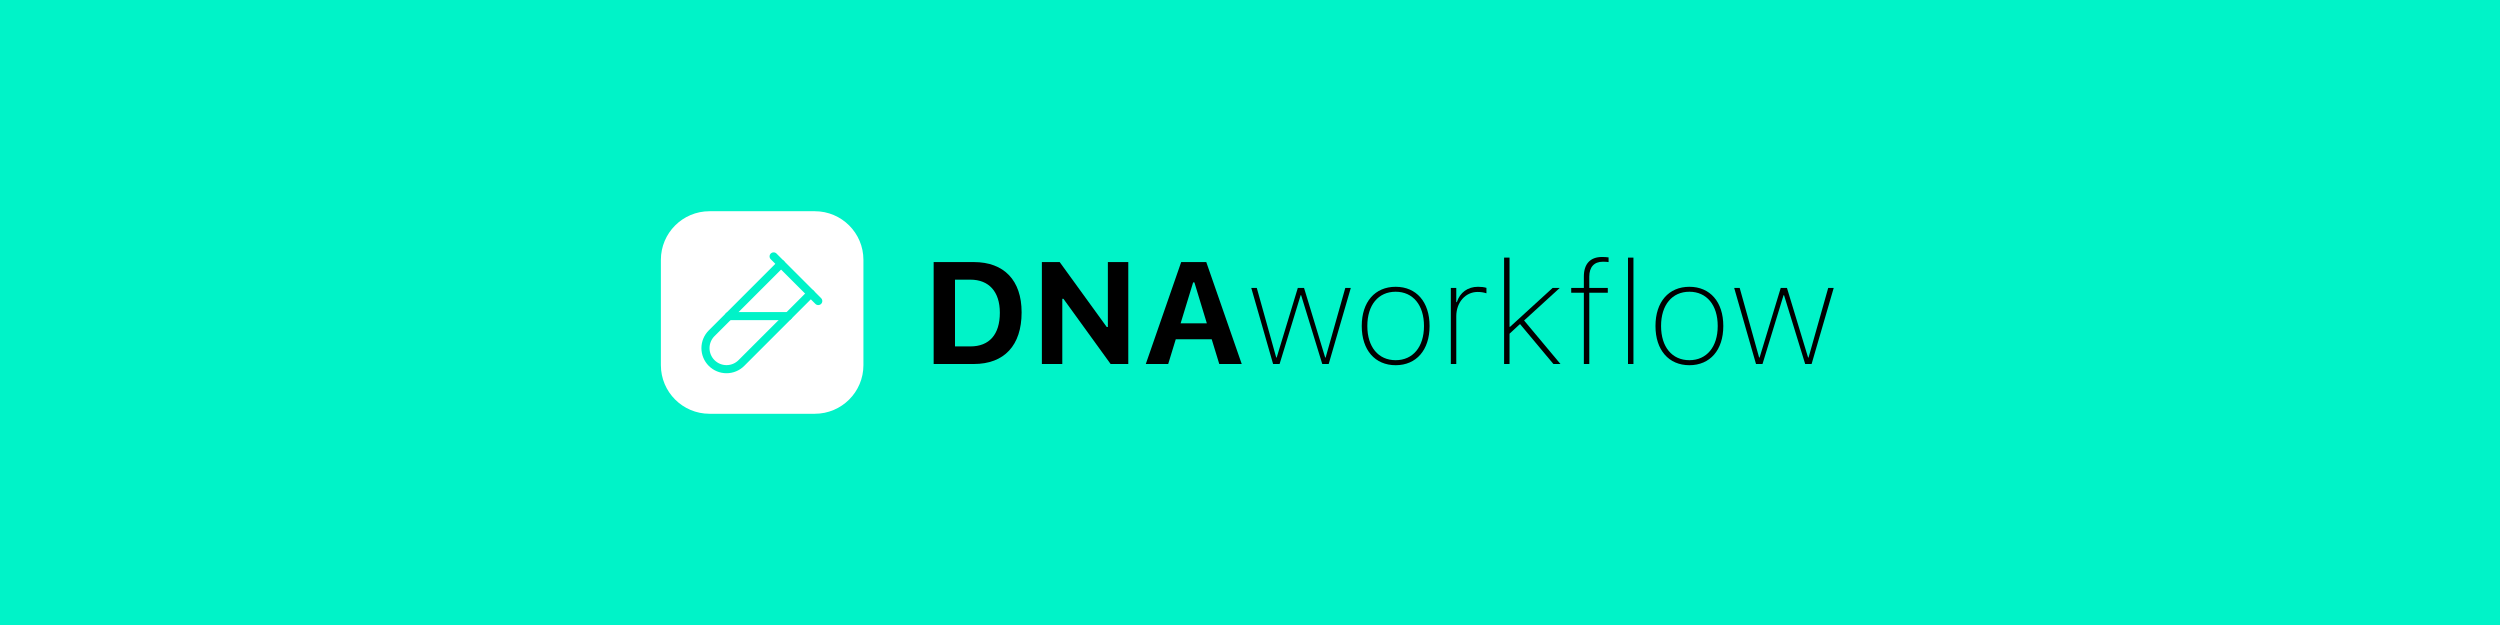
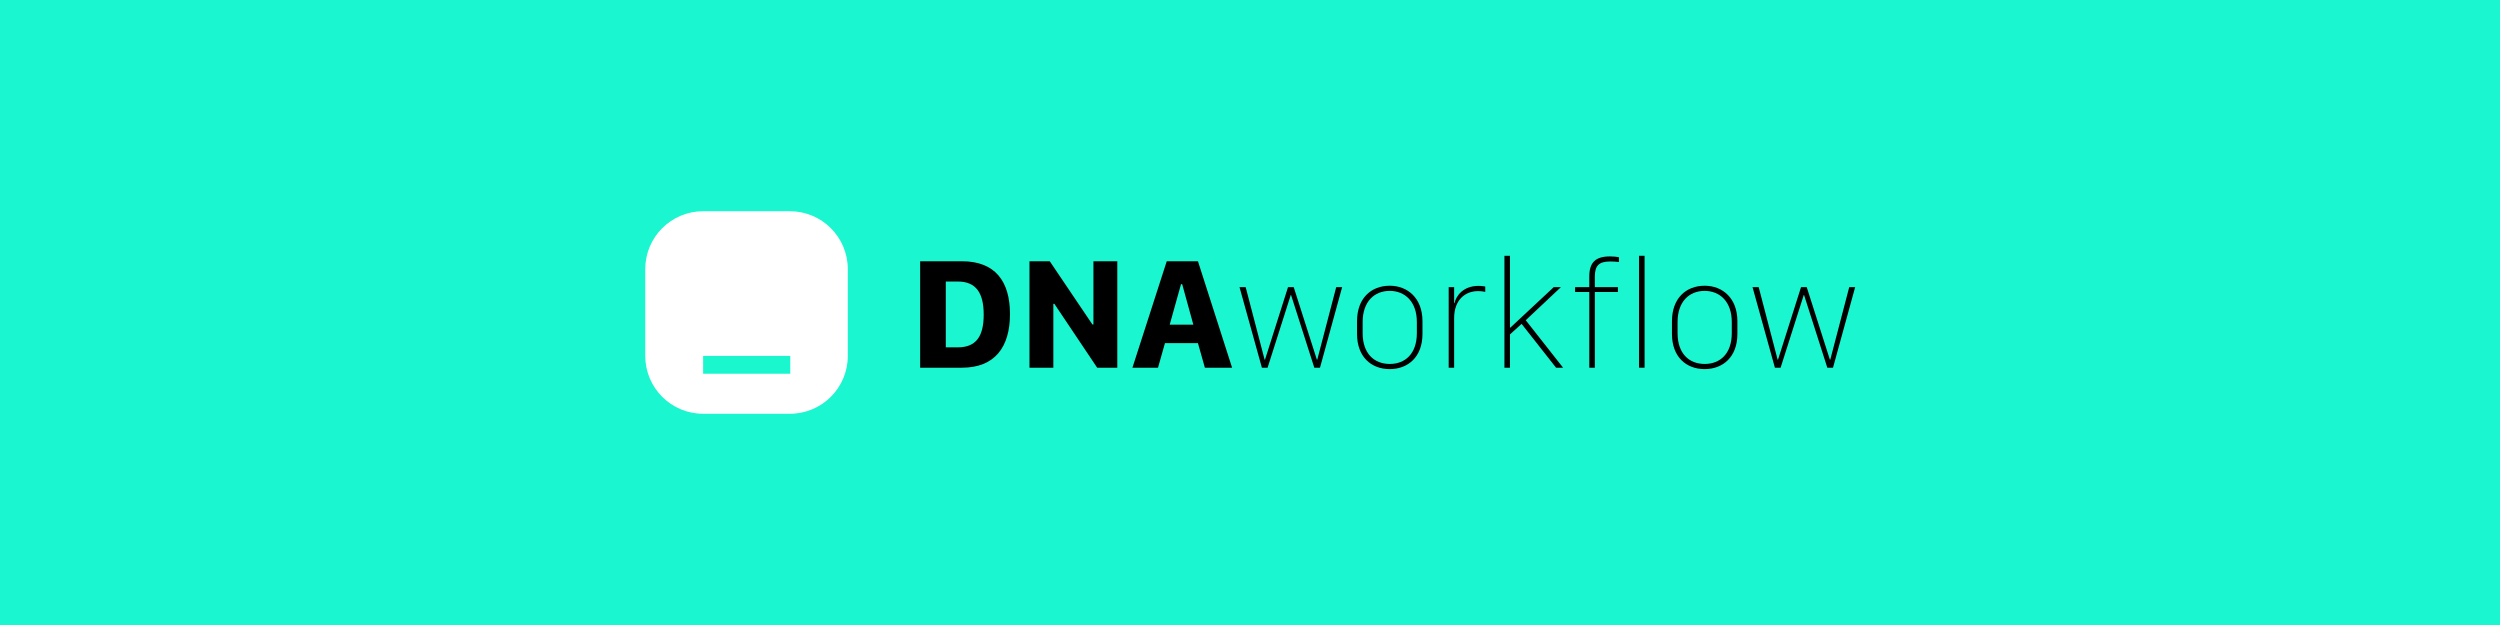
<svg xmlns="http://www.w3.org/2000/svg" width="4320" height="1080" viewBox="0 0 4320 1080" fill="none">
-   <rect width="4320" height="1080" fill="#00F3C8" />
-   <path d="M1613.36 629H1682.7C1735.43 629 1765.34 596.773 1765.34 539.889V539.645C1765.34 484.469 1735.07 452.853 1682.7 452.853H1613.36V629ZM1650.23 598.604V483.248H1676.84C1708.82 483.248 1727.74 504 1727.74 540.255V540.499C1727.74 578.097 1709.43 598.604 1676.84 598.604H1650.23Z" fill="black" />
-   <path d="M1800.37 629H1835.65V516.329H1837.61L1919.15 629H1949.67V452.853H1914.39V565.035H1912.43L1831.14 452.853H1800.37V629Z" fill="black" />
-   <path d="M1979.94 629H2018.64L2031.7 586.275H2093.83L2106.89 629H2145.71L2084.43 452.853H2041.1L1979.94 629ZM2061.73 488.009H2063.92L2085.41 558.688H2040.12L2061.73 488.009Z" fill="black" />
-   <path d="M2199.91 629H2211.14L2247.52 510.104H2248.37L2284.87 629H2295.98L2334.19 497.53H2324.67L2290.73 617.77H2289.88L2253.38 497.53H2242.63L2206.14 617.77H2205.28L2171.71 497.53H2162.19L2199.91 629Z" fill="black" />
-   <path d="M2411.7 631.075C2447.47 631.075 2470.3 604.83 2470.3 563.448V563.204C2470.3 521.7 2447.47 495.577 2411.7 495.577C2375.94 495.577 2353.11 521.7 2353.11 563.204V563.448C2353.11 604.83 2375.94 631.075 2411.7 631.075ZM2411.7 622.408C2381.67 622.408 2362.75 599.459 2362.75 563.448V563.204C2362.75 527.071 2381.67 504.122 2411.7 504.122C2441.61 504.122 2460.65 527.193 2460.65 563.204V563.448C2460.65 599.337 2441.61 622.408 2411.7 622.408Z" fill="black" />
-   <path d="M2507.04 629H2516.44V546.358C2516.44 522.433 2532.43 504.488 2553.3 504.488C2558.92 504.488 2563.56 505.221 2568.56 506.808V497.408C2564.05 496.065 2559.77 495.577 2553.91 495.577C2536.21 495.577 2522.79 505.465 2517.42 522.066H2516.44V497.53H2507.04V629Z" fill="black" />
-   <path d="M2599.08 629H2608.48V576.632L2626.55 559.908L2684.29 629H2696.49L2633.63 553.805L2695.27 497.53H2682.94L2609.46 564.669H2608.48V445.162H2599.08V629Z" fill="black" />
-   <path d="M2736.9 629H2746.3V505.831H2778.28V497.53H2746.3V477.999C2746.3 461.642 2754.48 452.242 2769.73 452.242C2773.52 452.242 2777.18 452.486 2779.62 452.853V444.796C2776.08 444.308 2772.66 444.063 2768.39 444.063C2748.13 444.063 2736.9 455.782 2736.9 477.877V497.53H2715.05V505.831H2736.9V629Z" fill="black" />
-   <path d="M2813.19 629H2822.59V445.162H2813.19V629Z" fill="black" />
-   <path d="M2919.27 631.075C2955.04 631.075 2977.86 604.83 2977.86 563.448V563.204C2977.86 521.7 2955.04 495.577 2919.27 495.577C2883.5 495.577 2860.68 521.7 2860.68 563.204V563.448C2860.68 604.83 2883.5 631.075 2919.27 631.075ZM2919.27 622.408C2889.24 622.408 2870.32 599.459 2870.32 563.448V563.204C2870.32 527.071 2889.24 504.122 2919.27 504.122C2949.18 504.122 2968.22 527.193 2968.22 563.204V563.448C2968.22 599.337 2949.18 622.408 2919.27 622.408Z" fill="black" />
-   <path d="M3034.38 629H3045.61L3081.99 510.104H3082.84L3119.34 629H3130.45L3168.66 497.53H3159.14L3125.2 617.77H3124.35L3087.85 497.53H3077.11L3040.61 617.77H3039.75L3006.18 497.53H2996.66L3034.38 629Z" fill="black" />
-   <rect x="1142" y="365" width="350" height="350" rx="84" fill="white" />
-   <path d="M1413.94 520.176L1336.82 443.064" stroke="#00F3C8" stroke-width="14" stroke-linecap="round" stroke-linejoin="round" />
-   <path d="M1401.09 507.326L1281.12 627.287C1274.31 634.109 1265.06 637.941 1255.42 637.941C1245.78 637.941 1236.53 634.109 1229.71 627.287V627.287C1222.89 620.472 1219.06 611.224 1219.06 601.581C1219.06 591.938 1222.89 582.691 1229.71 575.875L1349.67 455.914" stroke="#00F3C8" stroke-width="14" stroke-linecap="round" stroke-linejoin="round" />
-   <path d="M1259.36 546.232H1362.18" stroke="#00F3C8" stroke-width="14" stroke-linecap="round" stroke-linejoin="round" />
+   <rect width="4320" height="1080" fill="#1AF6CF" />
+   <rect x="1115" y="365" width="350" height="350" rx="100" fill="white" />
+   <path d="M1215 645.82H1365.59V615H1215V645.82Z" fill="#1AF7CF" />
+   <path d="M1590 451.434V635.389H1662.1C1718.84 635.389 1745.25 600.08 1745.25 542.67C1745.25 485.934 1719.51 451.434 1662.1 451.434H1590ZM1634.34 486.473H1655.09C1686.36 486.473 1699.83 505.879 1699.83 543.748C1699.83 581.482 1686.49 600.215 1655.09 600.215H1634.34V486.473Z" fill="black" />
+   <path d="M1820.18 635.389V525.016H1821.93L1895.92 635.389H1930.69V451.434H1889.45V560.729H1887.7L1813.98 451.434H1778.94V635.389H1820.18Z" fill="black" />
+   <path d="M2001.04 635.389L2013.03 592.938H2070.04L2082.03 635.389H2129.06L2070.04 451.434H2016.13L1956.83 635.389H2001.04ZM2042.81 491.055L2062.08 560.998H2021.25L2040.79 491.055H2042.81Z" fill="black" />
+   <path d="M2319.22 496.176H2308.97L2276.23 621.508H2275.55L2235.53 496.176H2225.69L2185.93 621.508H2185.26L2152.51 496.176H2141.87L2180.54 635.389H2190.38L2230.41 509.787H2230.95L2271.11 635.389H2280.94L2319.22 496.176Z" fill="black" />
+   <path d="M2401.42 493.75C2369.62 493.75 2344.96 515.043 2344.96 555.068V577.035C2344.96 617.061 2369.89 637.814 2401.42 637.814C2432.69 637.814 2458.03 617.195 2458.03 577.035V555.068C2458.03 515.312 2432.55 493.75 2401.42 493.75ZM2401.42 502.645C2427.84 502.645 2448.32 521.377 2448.32 556.416V575.688C2448.32 611.266 2428.11 628.92 2401.56 628.92C2374.47 628.92 2354.66 610.861 2354.66 575.688V556.416C2354.66 521.107 2374.88 502.645 2401.42 502.645Z" fill="black" />
+   <path d="M2503.31 635.389H2512.74V549.678C2512.74 517.738 2532.28 503.049 2553.84 503.049C2560.45 503.049 2564.89 503.992 2566.51 504.396V495.098C2564.76 494.828 2560.72 494.02 2554.65 494.02C2528.51 494.02 2515.97 511.27 2513.41 523.938H2512.74V496.176H2503.31V635.389Z" fill="black" />
+   <path d="M2609.23 577.844L2629.31 559.65L2688.88 635.389H2701.01L2636.46 553.316L2697.23 496.176H2684.84L2609.77 566.254H2609.23V442H2599.66V635.389H2609.23V577.844Z" fill="black" />
+   <path d="M2746.29 635.389H2755.86V504.531H2795.75V496.176H2755.86V477.982C2755.86 458.846 2763.13 451.838 2782.41 451.838C2787.66 451.838 2794.54 452.242 2797.5 452.781V444.426C2794.13 443.617 2787.12 443.078 2782 443.078C2757.07 443.078 2746.29 453.59 2746.29 477.713V496.176H2721.76V504.531H2746.29V635.389Z" fill="black" />
+   <path d="M2832.27 635.389H2841.84V442H2832.27V635.389Z" fill="black" />
+   <path d="M2945.61 493.75C2913.8 493.75 2889.14 515.043 2889.14 555.068V577.035C2889.14 617.061 2914.07 637.814 2945.61 637.814C2976.87 637.814 3002.21 617.195 3002.21 577.035V555.068C3002.21 515.312 2976.74 493.75 2945.61 493.75ZM2945.61 502.645C2972.02 502.645 2992.51 521.377 2992.51 556.416V575.688C2992.51 611.266 2972.29 628.92 2945.74 628.92C2918.65 628.92 2898.84 610.861 2898.84 575.688V556.416C2898.84 521.107 2919.06 502.645 2945.61 502.645Z" fill="black" />
+   <path d="M3205.71 496.176H3195.46L3162.71 621.508H3162.04L3122.02 496.176H3112.18L3072.42 621.508H3071.75L3039 496.176H3028.35L3067.03 635.389H3076.87L3116.89 509.787H3117.43L3157.59 635.389H3167.43L3205.71 496.176Z" fill="black" />
</svg>
